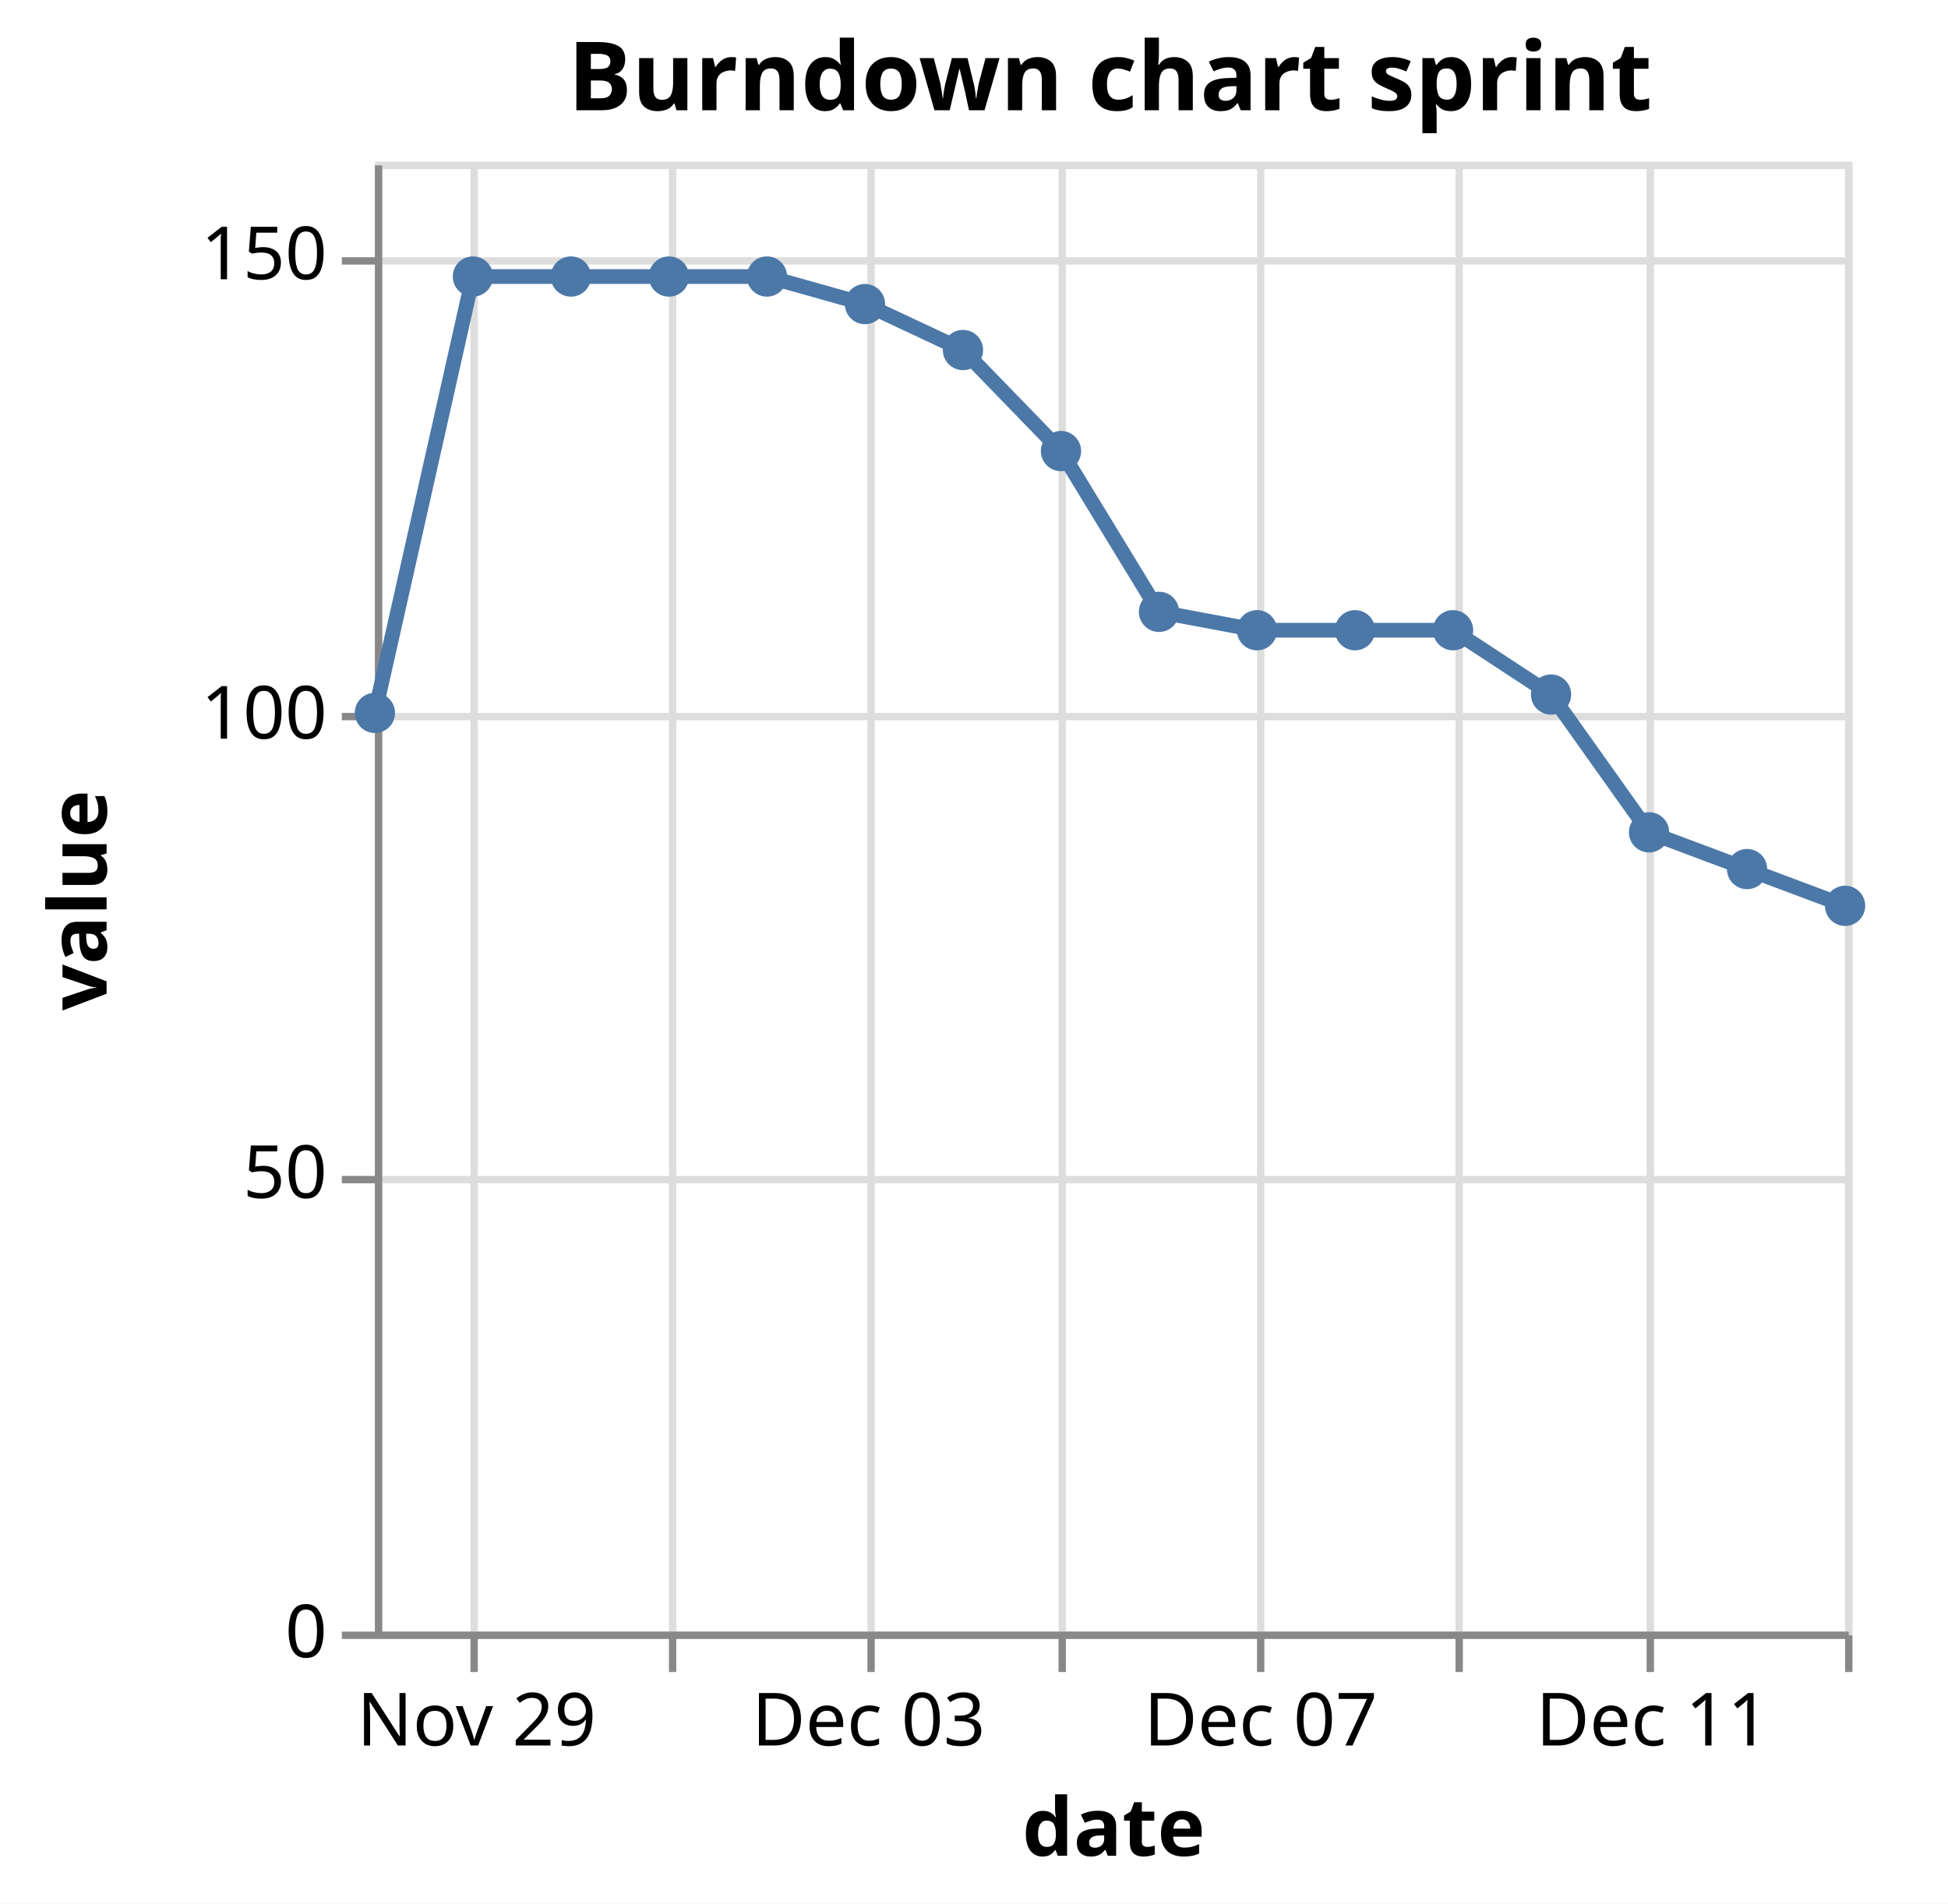
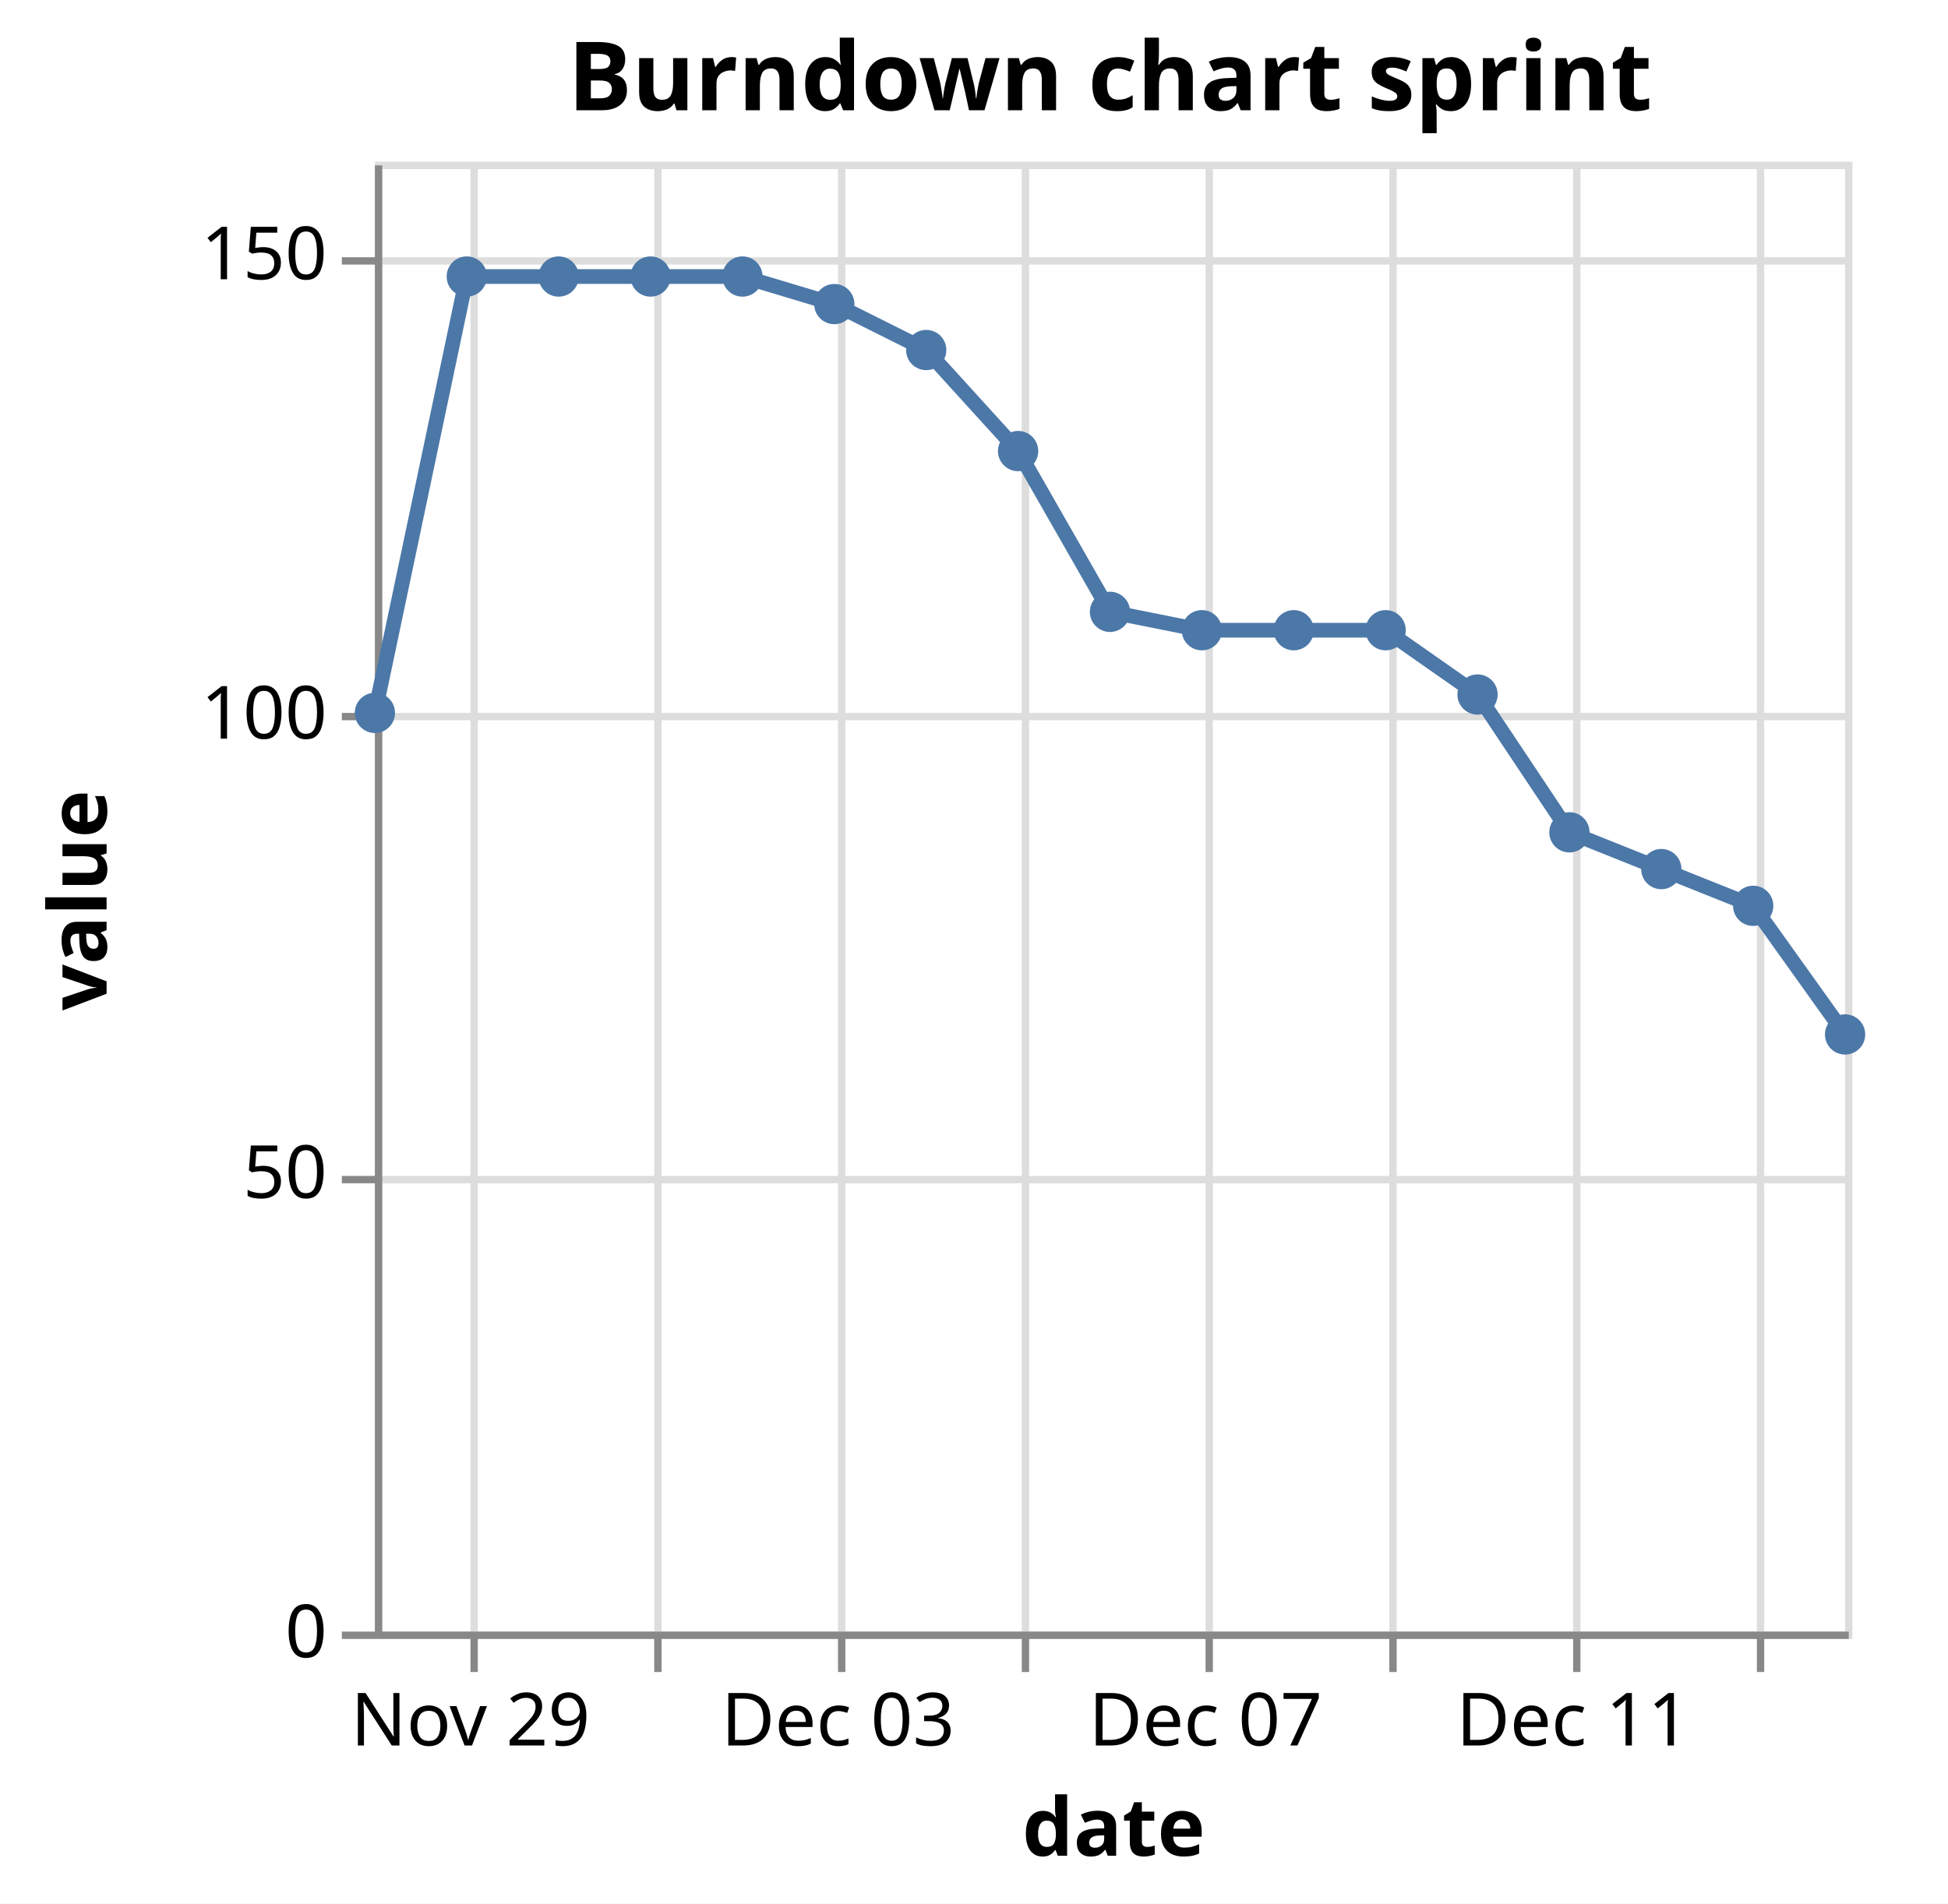
<svg xmlns="http://www.w3.org/2000/svg" version="1.1" class="marks" width="265" height="259" viewBox="0 0 265 259">
  <rect width="265" height="259" fill="white" />
  <g fill="none" stroke-miterlimit="10" transform="translate(51,22)">
    <g class="mark-group role-frame root" role="graphics-object" aria-roledescription="group mark container">
      <g transform="translate(0,0)">
        <path class="background" aria-hidden="true" d="M0.5,0.5h200v200h-200Z" stroke="#ddd" />
        <g>
          <g class="mark-group role-axis" aria-hidden="true">
            <g transform="translate(0.5,200.5)">
              <path class="background" aria-hidden="true" d="M0,0h0v0h0Z" pointer-events="none" />
              <g>
                <g class="mark-rule role-axis-grid" pointer-events="none">
                  <line transform="translate(13,-200)" x2="0" y2="200" stroke="#ddd" stroke-width="1" opacity="1" />
-                   <line transform="translate(40,-200)" x2="0" y2="200" stroke="#ddd" stroke-width="1" opacity="1" />
-                   <line transform="translate(67,-200)" x2="0" y2="200" stroke="#ddd" stroke-width="1" opacity="1" />
-                   <line transform="translate(93,-200)" x2="0" y2="200" stroke="#ddd" stroke-width="1" opacity="1" />
-                   <line transform="translate(120,-200)" x2="0" y2="200" stroke="#ddd" stroke-width="1" opacity="1" />
-                   <line transform="translate(147,-200)" x2="0" y2="200" stroke="#ddd" stroke-width="1" opacity="1" />
-                   <line transform="translate(173,-200)" x2="0" y2="200" stroke="#ddd" stroke-width="1" opacity="1" />
-                   <line transform="translate(200,-200)" x2="0" y2="200" stroke="#ddd" stroke-width="1" opacity="1" />
+                   <line transform="translate(38,-200)" x2="0" y2="200" stroke="#ddd" stroke-width="1" opacity="1" />
+                   <line transform="translate(63,-200)" x2="0" y2="200" stroke="#ddd" stroke-width="1" opacity="1" />
+                   <line transform="translate(88,-200)" x2="0" y2="200" stroke="#ddd" stroke-width="1" opacity="1" />
+                   <line transform="translate(113,-200)" x2="0" y2="200" stroke="#ddd" stroke-width="1" opacity="1" />
+                   <line transform="translate(138,-200)" x2="0" y2="200" stroke="#ddd" stroke-width="1" opacity="1" />
+                   <line transform="translate(163,-200)" x2="0" y2="200" stroke="#ddd" stroke-width="1" opacity="1" />
+                   <line transform="translate(188,-200)" x2="0" y2="200" stroke="#ddd" stroke-width="1" opacity="1" />
                </g>
              </g>
              <path class="foreground" aria-hidden="true" d="" pointer-events="none" display="none" />
            </g>
          </g>
          <g class="mark-group role-axis" aria-hidden="true">
            <g transform="translate(0.5,0.5)">
              <path class="background" aria-hidden="true" d="M0,0h0v0h0Z" pointer-events="none" />
              <g>
                <g class="mark-rule role-axis-grid" pointer-events="none">
                  <line transform="translate(0,200)" x2="200" y2="0" stroke="#ddd" stroke-width="1" opacity="1" />
                  <line transform="translate(0,138)" x2="200" y2="0" stroke="#ddd" stroke-width="1" opacity="1" />
                  <line transform="translate(0,75)" x2="200" y2="0" stroke="#ddd" stroke-width="1" opacity="1" />
                  <line transform="translate(0,13)" x2="200" y2="0" stroke="#ddd" stroke-width="1" opacity="1" />
                </g>
              </g>
              <path class="foreground" aria-hidden="true" d="" pointer-events="none" display="none" />
            </g>
          </g>
-           <g class="mark-group role-axis" role="graphics-symbol" aria-roledescription="axis" aria-label="X-axis titled 'date' for a time scale with values from November 28 to December 13">
+           <g class="mark-group role-axis" role="graphics-symbol" aria-roledescription="axis" aria-label="X-axis titled 'date' for a time scale with values from November 28 to December 14">
            <g transform="translate(0.5,200.5)">
              <path class="background" aria-hidden="true" d="M0,0h0v0h0Z" pointer-events="none" />
              <g>
                <g class="mark-rule role-axis-tick" pointer-events="none">
                  <line transform="translate(13,0)" x2="0" y2="5" stroke="#888" stroke-width="1" opacity="1" />
-                   <line transform="translate(40,0)" x2="0" y2="5" stroke="#888" stroke-width="1" opacity="1" />
-                   <line transform="translate(67,0)" x2="0" y2="5" stroke="#888" stroke-width="1" opacity="1" />
-                   <line transform="translate(93,0)" x2="0" y2="5" stroke="#888" stroke-width="1" opacity="1" />
-                   <line transform="translate(120,0)" x2="0" y2="5" stroke="#888" stroke-width="1" opacity="1" />
-                   <line transform="translate(147,0)" x2="0" y2="5" stroke="#888" stroke-width="1" opacity="1" />
-                   <line transform="translate(173,0)" x2="0" y2="5" stroke="#888" stroke-width="1" opacity="1" />
-                   <line transform="translate(200,0)" x2="0" y2="5" stroke="#888" stroke-width="1" opacity="1" />
+                   <line transform="translate(38,0)" x2="0" y2="5" stroke="#888" stroke-width="1" opacity="1" />
+                   <line transform="translate(63,0)" x2="0" y2="5" stroke="#888" stroke-width="1" opacity="1" />
+                   <line transform="translate(88,0)" x2="0" y2="5" stroke="#888" stroke-width="1" opacity="1" />
+                   <line transform="translate(113,0)" x2="0" y2="5" stroke="#888" stroke-width="1" opacity="1" />
+                   <line transform="translate(138,0)" x2="0" y2="5" stroke="#888" stroke-width="1" opacity="1" />
+                   <line transform="translate(163,0)" x2="0" y2="5" stroke="#888" stroke-width="1" opacity="1" />
+                   <line transform="translate(188,0)" x2="0" y2="5" stroke="#888" stroke-width="1" opacity="1" />
                </g>
                <g class="mark-text role-axis-label" pointer-events="none">
-                   <text text-anchor="middle" transform="translate(13.33333,15)" font-family="sans-serif" font-size="10px" fill="#000" opacity="1">Nov 29</text>
-                   <text text-anchor="middle" transform="translate(40,15)" font-family="sans-serif" font-size="10px" fill="#000" opacity="0">Dec 01</text>
-                   <text text-anchor="middle" transform="translate(66.66667,15)" font-family="sans-serif" font-size="10px" fill="#000" opacity="1">Dec 03</text>
-                   <text text-anchor="middle" transform="translate(93.33333,15)" font-family="sans-serif" font-size="10px" fill="#000" opacity="0">Dec 05</text>
-                   <text text-anchor="middle" transform="translate(120,15)" font-family="sans-serif" font-size="10px" fill="#000" opacity="1">Dec 07</text>
-                   <text text-anchor="middle" transform="translate(146.6667,15)" font-family="sans-serif" font-size="10px" fill="#000" opacity="0">Dec 09</text>
-                   <text text-anchor="middle" transform="translate(173.3333,15)" font-family="sans-serif" font-size="10px" fill="#000" opacity="1">Dec 11</text>
-                   <text text-anchor="end" transform="translate(200,15)" font-family="sans-serif" font-size="10px" fill="#000" opacity="0">Dec 13</text>
+                   <text text-anchor="middle" transform="translate(12.5,15)" font-family="sans-serif" font-size="10px" fill="#000" opacity="1">Nov 29</text>
+                   <text text-anchor="middle" transform="translate(37.5,15)" font-family="sans-serif" font-size="10px" fill="#000" opacity="0">Dec 01</text>
+                   <text text-anchor="middle" transform="translate(62.5,15)" font-family="sans-serif" font-size="10px" fill="#000" opacity="1">Dec 03</text>
+                   <text text-anchor="middle" transform="translate(87.5,15)" font-family="sans-serif" font-size="10px" fill="#000" opacity="0">Dec 05</text>
+                   <text text-anchor="middle" transform="translate(112.5,15)" font-family="sans-serif" font-size="10px" fill="#000" opacity="1">Dec 07</text>
+                   <text text-anchor="middle" transform="translate(137.5,15)" font-family="sans-serif" font-size="10px" fill="#000" opacity="0">Dec 09</text>
+                   <text text-anchor="middle" transform="translate(162.5,15)" font-family="sans-serif" font-size="10px" fill="#000" opacity="1">Dec 11</text>
+                   <text text-anchor="middle" transform="translate(187.5,15)" font-family="sans-serif" font-size="10px" fill="#000" opacity="0">Dec 13</text>
                </g>
                <g class="mark-rule role-axis-domain" pointer-events="none">
                  <line transform="translate(0,0)" x2="200" y2="0" stroke="#888" stroke-width="1" opacity="1" />
                </g>
                <g class="mark-text role-axis-title" pointer-events="none">
                  <text text-anchor="middle" transform="translate(100,30)" font-family="sans-serif" font-size="11px" font-weight="bold" fill="#000" opacity="1">date</text>
                </g>
              </g>
              <path class="foreground" aria-hidden="true" d="" pointer-events="none" display="none" />
            </g>
          </g>
          <g class="mark-group role-axis" role="graphics-symbol" aria-roledescription="axis" aria-label="Y-axis titled 'value' for a linear scale with values from 0 to 160">
            <g transform="translate(0.5,0.5)">
              <path class="background" aria-hidden="true" d="M0,0h0v0h0Z" pointer-events="none" />
              <g>
                <g class="mark-rule role-axis-tick" pointer-events="none">
                  <line transform="translate(0,200)" x2="-5" y2="0" stroke="#888" stroke-width="1" opacity="1" />
                  <line transform="translate(0,138)" x2="-5" y2="0" stroke="#888" stroke-width="1" opacity="1" />
                  <line transform="translate(0,75)" x2="-5" y2="0" stroke="#888" stroke-width="1" opacity="1" />
                  <line transform="translate(0,13)" x2="-5" y2="0" stroke="#888" stroke-width="1" opacity="1" />
                </g>
                <g class="mark-text role-axis-label" pointer-events="none">
                  <text text-anchor="end" transform="translate(-7,203)" font-family="sans-serif" font-size="10px" fill="#000" opacity="1">0</text>
                  <text text-anchor="end" transform="translate(-7,140.5)" font-family="sans-serif" font-size="10px" fill="#000" opacity="1">50</text>
                  <text text-anchor="end" transform="translate(-7,78)" font-family="sans-serif" font-size="10px" fill="#000" opacity="1">100</text>
                  <text text-anchor="end" transform="translate(-7,15.5)" font-family="sans-serif" font-size="10px" fill="#000" opacity="1">150</text>
                </g>
                <g class="mark-rule role-axis-domain" pointer-events="none">
                  <line transform="translate(0,200)" x2="0" y2="-200" stroke="#888" stroke-width="1" opacity="1" />
                </g>
                <g class="mark-text role-axis-title" pointer-events="none">
                  <text text-anchor="middle" transform="translate(-35,100) rotate(-90) translate(0,-2)" font-family="sans-serif" font-size="11px" font-weight="bold" fill="#000" opacity="1">value</text>
                </g>
              </g>
              <path class="foreground" aria-hidden="true" d="" pointer-events="none" display="none" />
            </g>
          </g>
          <g class="mark-line role-mark layer_0_layer_0_marks" role="graphics-object" aria-roledescription="line mark container">
-             <path aria-label="date: Nov 28; value: 100" role="graphics-symbol" aria-roledescription="line mark" d="M0,75L13.333,15.625L26.667,15.625L40,15.625L53.333,15.625L66.667,19.375L80,25.625L93.333,39.375L106.667,61.25L120,63.75L133.333,63.75L146.667,63.75L160,72.5L173.333,91.25L186.667,96.25L200,101.25" stroke="#4c78a8" stroke-width="2" />
+             <path aria-label="date: Nov 28; value: 100" role="graphics-symbol" aria-roledescription="line mark" d="M0,75L12.5,15.625L25,15.625L37.5,15.625L50,15.625L62.5,19.375L75,25.625L87.5,39.375L100,61.25L112.5,63.75L125,63.75L137.5,63.75L150,72.5L162.5,91.25L175,96.25L187.5,101.25L200,118.75" stroke="#4c78a8" stroke-width="2" />
          </g>
          <g class="mark-symbol role-mark layer_0_layer_1_marks" role="graphics-object" aria-roledescription="symbol mark container">
            <path aria-label="date: Nov 28; value: 100" role="graphics-symbol" aria-roledescription="point" transform="translate(0,75)" d="M2.739,0A2.739,2.739,0,1,1,-2.739,0A2.739,2.739,0,1,1,2.739,0" fill="#4c78a8" stroke-width="2" opacity="1" />
-             <path aria-label="date: Nov 29; value: 147.5" role="graphics-symbol" aria-roledescription="point" transform="translate(13.33333,15.625)" d="M2.739,0A2.739,2.739,0,1,1,-2.739,0A2.739,2.739,0,1,1,2.739,0" fill="#4c78a8" stroke-width="2" opacity="1" />
-             <path aria-label="date: Nov 30; value: 147.5" role="graphics-symbol" aria-roledescription="point" transform="translate(26.66667,15.625)" d="M2.739,0A2.739,2.739,0,1,1,-2.739,0A2.739,2.739,0,1,1,2.739,0" fill="#4c78a8" stroke-width="2" opacity="1" />
-             <path aria-label="date: Dec 01; value: 147.5" role="graphics-symbol" aria-roledescription="point" transform="translate(40,15.625)" d="M2.739,0A2.739,2.739,0,1,1,-2.739,0A2.739,2.739,0,1,1,2.739,0" fill="#4c78a8" stroke-width="2" opacity="1" />
-             <path aria-label="date: Dec 02; value: 147.5" role="graphics-symbol" aria-roledescription="point" transform="translate(53.33333,15.625)" d="M2.739,0A2.739,2.739,0,1,1,-2.739,0A2.739,2.739,0,1,1,2.739,0" fill="#4c78a8" stroke-width="2" opacity="1" />
-             <path aria-label="date: Dec 03; value: 144.5" role="graphics-symbol" aria-roledescription="point" transform="translate(66.66667,19.375)" d="M2.739,0A2.739,2.739,0,1,1,-2.739,0A2.739,2.739,0,1,1,2.739,0" fill="#4c78a8" stroke-width="2" opacity="1" />
-             <path aria-label="date: Dec 04; value: 139.5" role="graphics-symbol" aria-roledescription="point" transform="translate(80,25.625)" d="M2.739,0A2.739,2.739,0,1,1,-2.739,0A2.739,2.739,0,1,1,2.739,0" fill="#4c78a8" stroke-width="2" opacity="1" />
-             <path aria-label="date: Dec 05; value: 128.5" role="graphics-symbol" aria-roledescription="point" transform="translate(93.33333,39.375)" d="M2.739,0A2.739,2.739,0,1,1,-2.739,0A2.739,2.739,0,1,1,2.739,0" fill="#4c78a8" stroke-width="2" opacity="1" />
-             <path aria-label="date: Dec 06; value: 111" role="graphics-symbol" aria-roledescription="point" transform="translate(106.6667,61.25)" d="M2.739,0A2.739,2.739,0,1,1,-2.739,0A2.739,2.739,0,1,1,2.739,0" fill="#4c78a8" stroke-width="2" opacity="1" />
-             <path aria-label="date: Dec 07; value: 109" role="graphics-symbol" aria-roledescription="point" transform="translate(120,63.75)" d="M2.739,0A2.739,2.739,0,1,1,-2.739,0A2.739,2.739,0,1,1,2.739,0" fill="#4c78a8" stroke-width="2" opacity="1" />
-             <path aria-label="date: Dec 08; value: 109" role="graphics-symbol" aria-roledescription="point" transform="translate(133.3333,63.75)" d="M2.739,0A2.739,2.739,0,1,1,-2.739,0A2.739,2.739,0,1,1,2.739,0" fill="#4c78a8" stroke-width="2" opacity="1" />
-             <path aria-label="date: Dec 09; value: 109" role="graphics-symbol" aria-roledescription="point" transform="translate(146.6667,63.75)" d="M2.739,0A2.739,2.739,0,1,1,-2.739,0A2.739,2.739,0,1,1,2.739,0" fill="#4c78a8" stroke-width="2" opacity="1" />
-             <path aria-label="date: Dec 10; value: 102" role="graphics-symbol" aria-roledescription="point" transform="translate(160,72.5)" d="M2.739,0A2.739,2.739,0,1,1,-2.739,0A2.739,2.739,0,1,1,2.739,0" fill="#4c78a8" stroke-width="2" opacity="1" />
-             <path aria-label="date: Dec 11; value: 87" role="graphics-symbol" aria-roledescription="point" transform="translate(173.3333,91.25)" d="M2.739,0A2.739,2.739,0,1,1,-2.739,0A2.739,2.739,0,1,1,2.739,0" fill="#4c78a8" stroke-width="2" opacity="1" />
-             <path aria-label="date: Dec 12; value: 83" role="graphics-symbol" aria-roledescription="point" transform="translate(186.6667,96.25)" d="M2.739,0A2.739,2.739,0,1,1,-2.739,0A2.739,2.739,0,1,1,2.739,0" fill="#4c78a8" stroke-width="2" opacity="1" />
-             <path aria-label="date: Dec 13; value: 79" role="graphics-symbol" aria-roledescription="point" transform="translate(200,101.25)" d="M2.739,0A2.739,2.739,0,1,1,-2.739,0A2.739,2.739,0,1,1,2.739,0" fill="#4c78a8" stroke-width="2" opacity="1" />
+             <path aria-label="date: Nov 29; value: 147.5" role="graphics-symbol" aria-roledescription="point" transform="translate(12.5,15.625)" d="M2.739,0A2.739,2.739,0,1,1,-2.739,0A2.739,2.739,0,1,1,2.739,0" fill="#4c78a8" stroke-width="2" opacity="1" />
+             <path aria-label="date: Nov 30; value: 147.5" role="graphics-symbol" aria-roledescription="point" transform="translate(25,15.625)" d="M2.739,0A2.739,2.739,0,1,1,-2.739,0A2.739,2.739,0,1,1,2.739,0" fill="#4c78a8" stroke-width="2" opacity="1" />
+             <path aria-label="date: Dec 01; value: 147.5" role="graphics-symbol" aria-roledescription="point" transform="translate(37.5,15.625)" d="M2.739,0A2.739,2.739,0,1,1,-2.739,0A2.739,2.739,0,1,1,2.739,0" fill="#4c78a8" stroke-width="2" opacity="1" />
+             <path aria-label="date: Dec 02; value: 147.5" role="graphics-symbol" aria-roledescription="point" transform="translate(50,15.625)" d="M2.739,0A2.739,2.739,0,1,1,-2.739,0A2.739,2.739,0,1,1,2.739,0" fill="#4c78a8" stroke-width="2" opacity="1" />
+             <path aria-label="date: Dec 03; value: 144.5" role="graphics-symbol" aria-roledescription="point" transform="translate(62.5,19.375)" d="M2.739,0A2.739,2.739,0,1,1,-2.739,0A2.739,2.739,0,1,1,2.739,0" fill="#4c78a8" stroke-width="2" opacity="1" />
+             <path aria-label="date: Dec 04; value: 139.5" role="graphics-symbol" aria-roledescription="point" transform="translate(75,25.625)" d="M2.739,0A2.739,2.739,0,1,1,-2.739,0A2.739,2.739,0,1,1,2.739,0" fill="#4c78a8" stroke-width="2" opacity="1" />
+             <path aria-label="date: Dec 05; value: 128.5" role="graphics-symbol" aria-roledescription="point" transform="translate(87.5,39.375)" d="M2.739,0A2.739,2.739,0,1,1,-2.739,0A2.739,2.739,0,1,1,2.739,0" fill="#4c78a8" stroke-width="2" opacity="1" />
+             <path aria-label="date: Dec 06; value: 111" role="graphics-symbol" aria-roledescription="point" transform="translate(100,61.25)" d="M2.739,0A2.739,2.739,0,1,1,-2.739,0A2.739,2.739,0,1,1,2.739,0" fill="#4c78a8" stroke-width="2" opacity="1" />
+             <path aria-label="date: Dec 07; value: 109" role="graphics-symbol" aria-roledescription="point" transform="translate(112.5,63.75)" d="M2.739,0A2.739,2.739,0,1,1,-2.739,0A2.739,2.739,0,1,1,2.739,0" fill="#4c78a8" stroke-width="2" opacity="1" />
+             <path aria-label="date: Dec 08; value: 109" role="graphics-symbol" aria-roledescription="point" transform="translate(125,63.75)" d="M2.739,0A2.739,2.739,0,1,1,-2.739,0A2.739,2.739,0,1,1,2.739,0" fill="#4c78a8" stroke-width="2" opacity="1" />
+             <path aria-label="date: Dec 09; value: 109" role="graphics-symbol" aria-roledescription="point" transform="translate(137.5,63.75)" d="M2.739,0A2.739,2.739,0,1,1,-2.739,0A2.739,2.739,0,1,1,2.739,0" fill="#4c78a8" stroke-width="2" opacity="1" />
+             <path aria-label="date: Dec 10; value: 102" role="graphics-symbol" aria-roledescription="point" transform="translate(150,72.5)" d="M2.739,0A2.739,2.739,0,1,1,-2.739,0A2.739,2.739,0,1,1,2.739,0" fill="#4c78a8" stroke-width="2" opacity="1" />
+             <path aria-label="date: Dec 11; value: 87" role="graphics-symbol" aria-roledescription="point" transform="translate(162.5,91.25)" d="M2.739,0A2.739,2.739,0,1,1,-2.739,0A2.739,2.739,0,1,1,2.739,0" fill="#4c78a8" stroke-width="2" opacity="1" />
+             <path aria-label="date: Dec 12; value: 83" role="graphics-symbol" aria-roledescription="point" transform="translate(175,96.25)" d="M2.739,0A2.739,2.739,0,1,1,-2.739,0A2.739,2.739,0,1,1,2.739,0" fill="#4c78a8" stroke-width="2" opacity="1" />
+             <path aria-label="date: Dec 13; value: 79" role="graphics-symbol" aria-roledescription="point" transform="translate(187.5,101.25)" d="M2.739,0A2.739,2.739,0,1,1,-2.739,0A2.739,2.739,0,1,1,2.739,0" fill="#4c78a8" stroke-width="2" opacity="1" />
+             <path aria-label="date: Dec 14; value: 65" role="graphics-symbol" aria-roledescription="point" transform="translate(200,118.75)" d="M2.739,0A2.739,2.739,0,1,1,-2.739,0A2.739,2.739,0,1,1,2.739,0" fill="#4c78a8" stroke-width="2" opacity="1" />
          </g>
          <g class="mark-group role-title">
            <g transform="translate(100,-17)">
              <path class="background" aria-hidden="true" d="M0,0h0v0h0Z" pointer-events="none" />
              <g>
                <g class="mark-text role-title-text" role="graphics-symbol" aria-roledescription="title" aria-label="Title text 'Burndown chart sprint'" pointer-events="none">
                  <text text-anchor="middle" transform="translate(0,10)" font-family="sans-serif" font-size="13px" font-weight="bold" fill="#000" opacity="1">Burndown chart sprint</text>
                </g>
              </g>
              <path class="foreground" aria-hidden="true" d="" pointer-events="none" display="none" />
            </g>
          </g>
        </g>
        <path class="foreground" aria-hidden="true" d="" display="none" />
      </g>
    </g>
  </g>
</svg>
